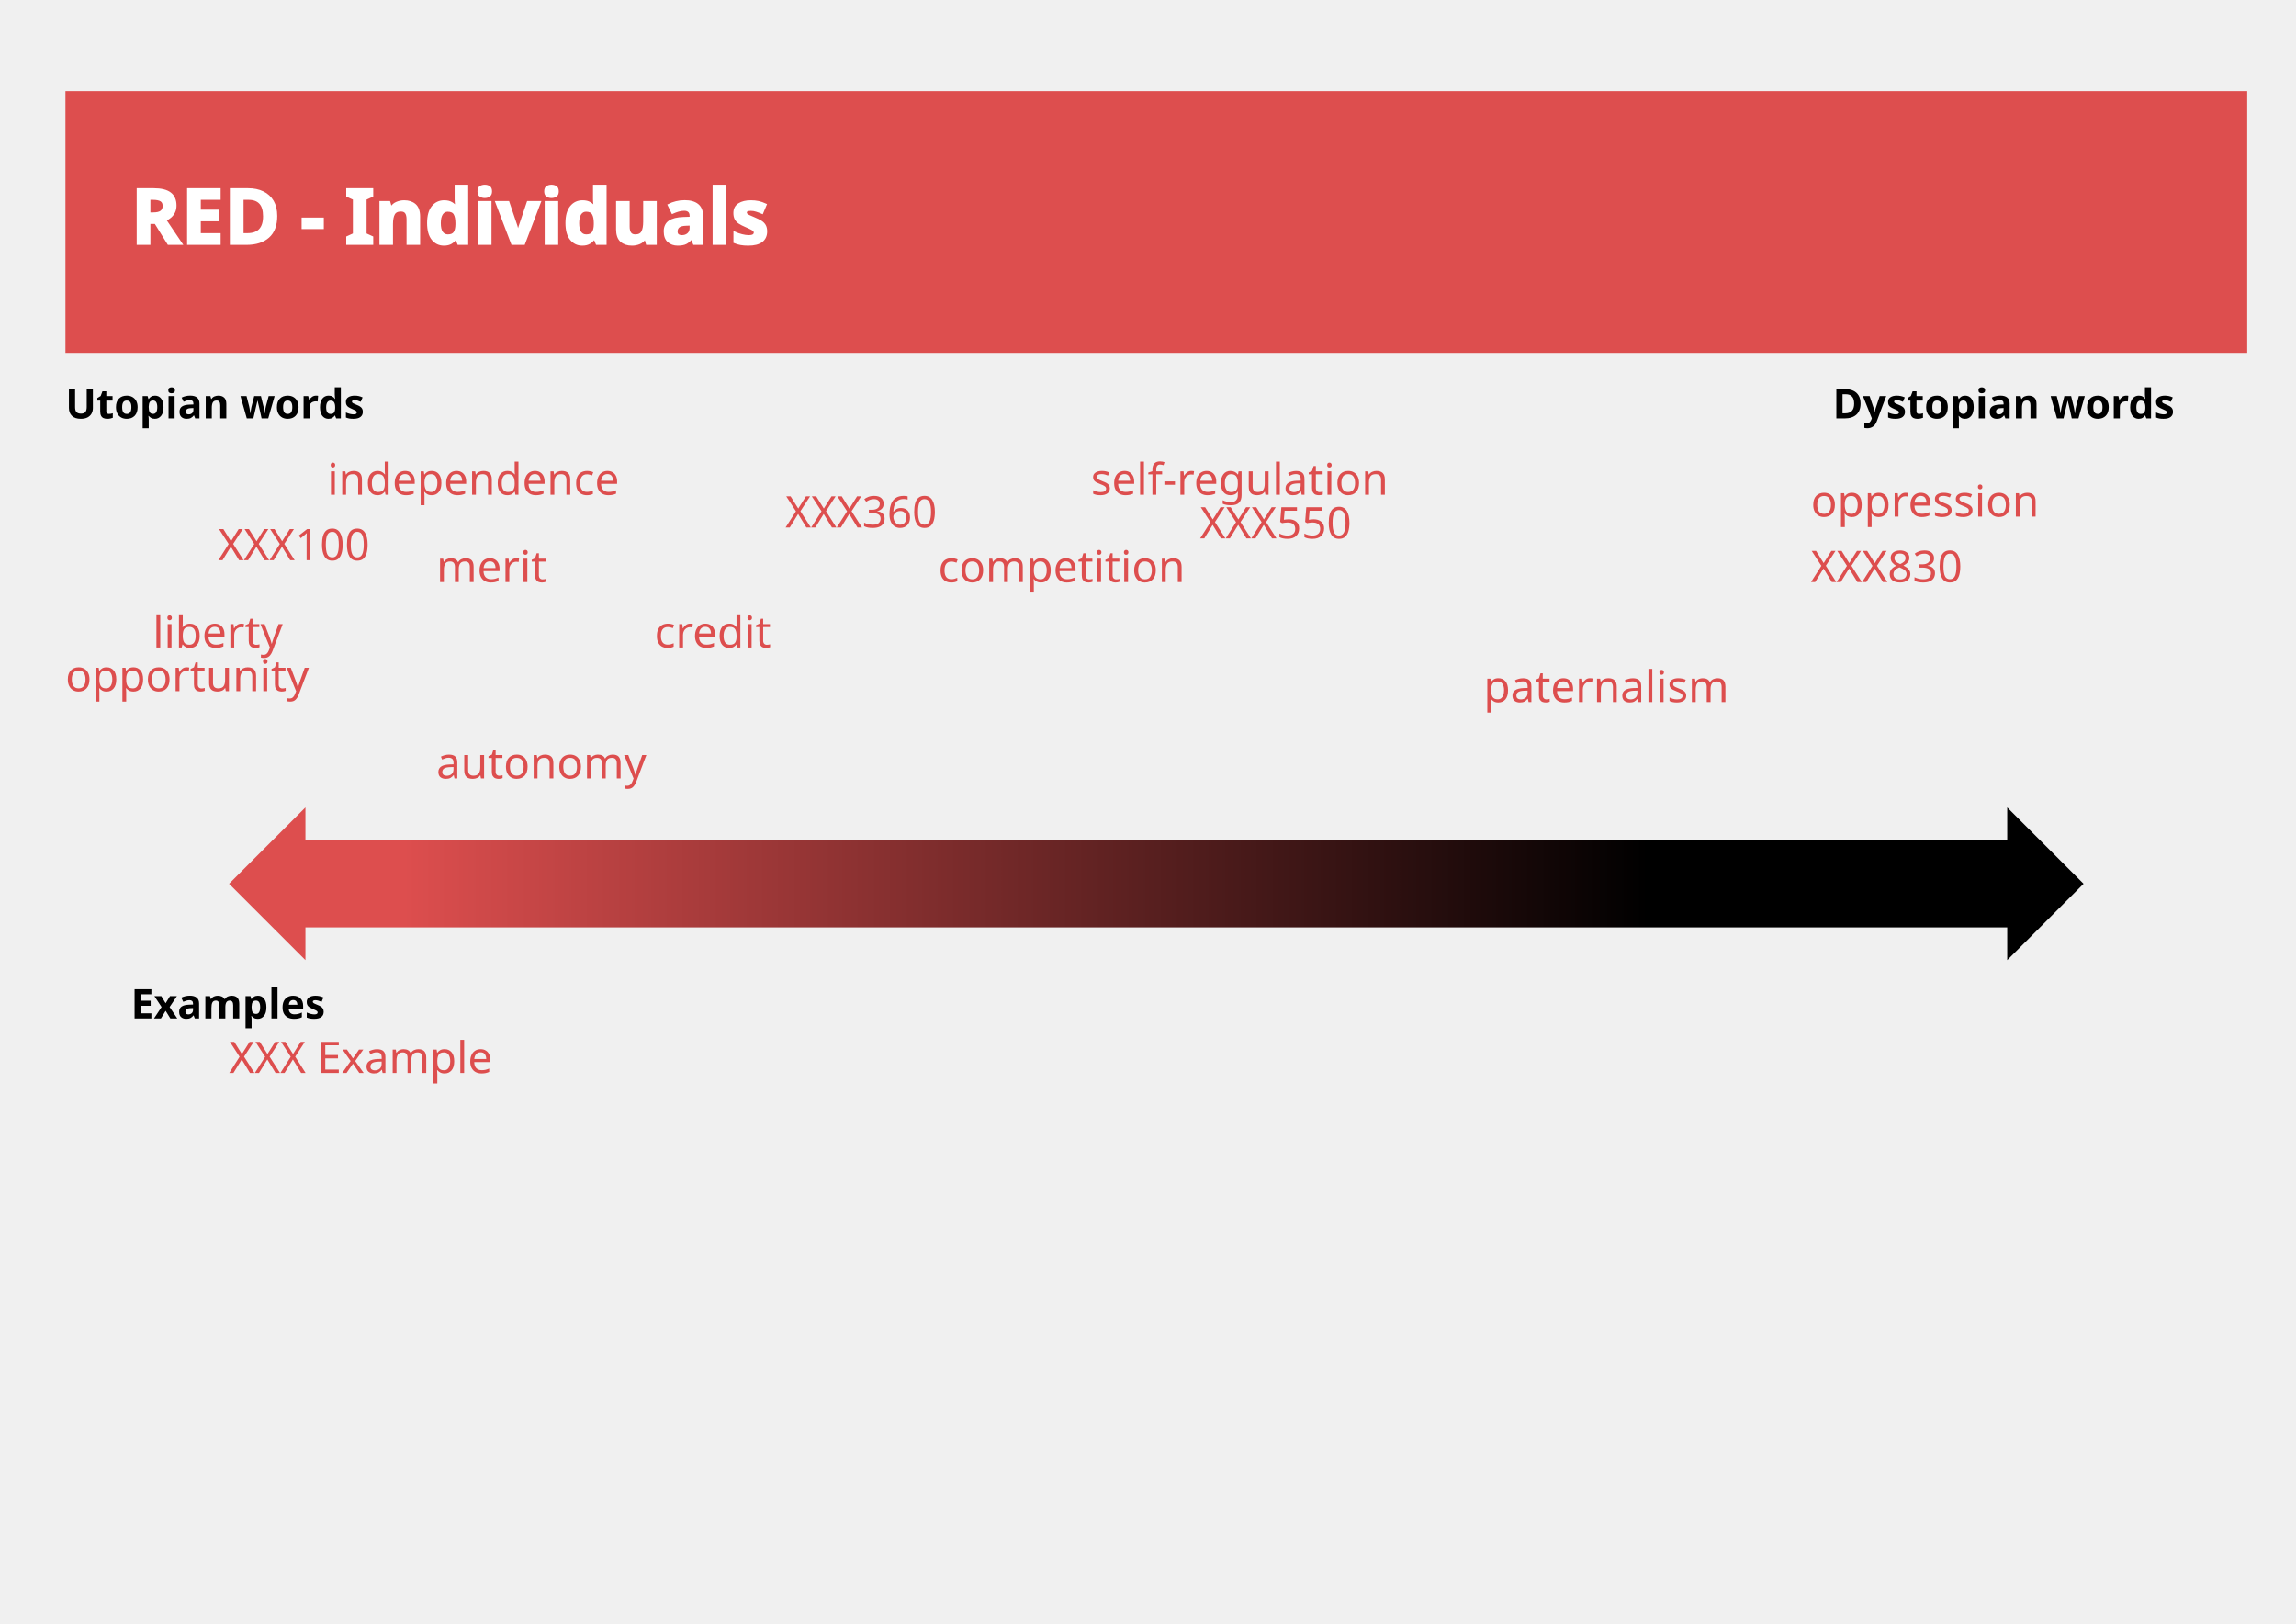
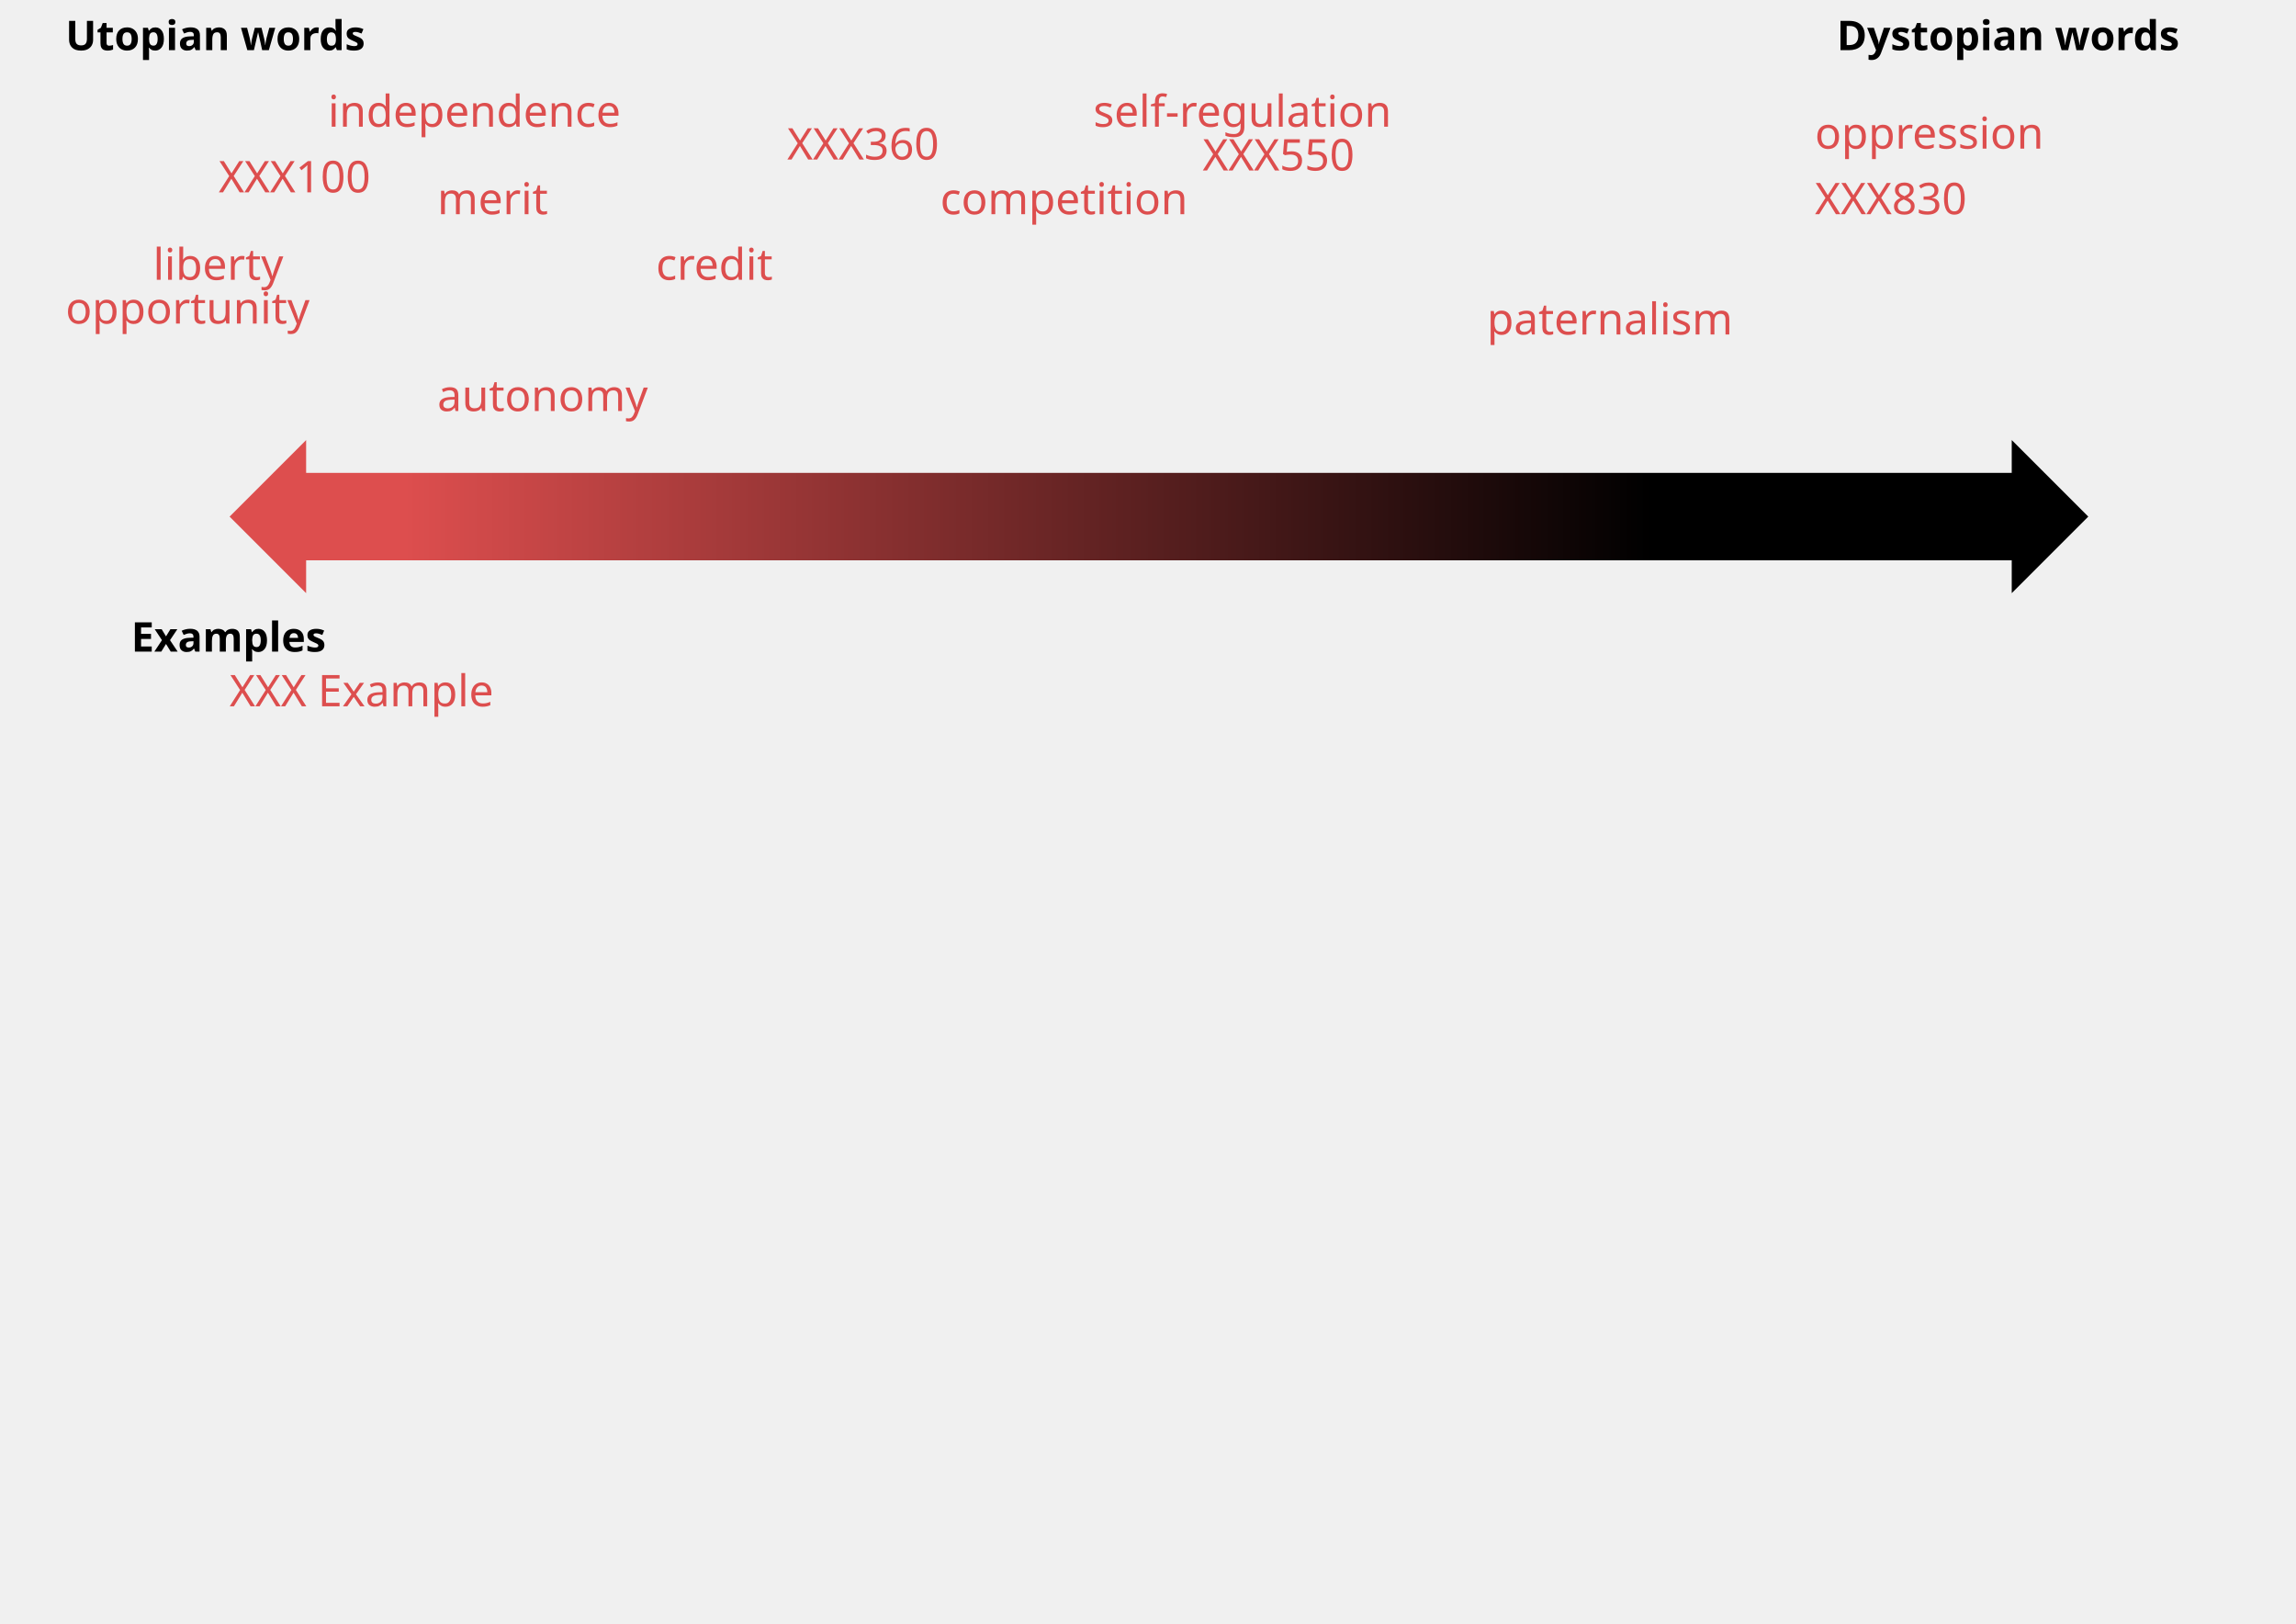
- <svg xmlns="http://www.w3.org/2000/svg" xmlns:xlink="http://www.w3.org/1999/xlink" width="297mm" height="210mm" viewBox="0 0 1052.362 744.094" id="svg4763" version="1.1">
+ <svg xmlns="http://www.w3.org/2000/svg" xmlns:xlink="http://www.w3.org/1999/xlink" width="297mm" height="210mm" viewBox="0 340 1050 400" id="svg4763" version="1.1">
  <defs id="defs4765">
    <linearGradient id="linearGradient5333">
      <stop id="stop5323" offset="0" style="stop-color:#dd4e4e;stop-opacity:1;" />
      <stop id="stop5325" offset="1" style="stop-color:#0000000;stop-opacity:1;" />
    </linearGradient>
    <linearGradient xlink:href="#linearGradient5333" id="linearGradient5311" x1="185" y1="311.732" x2="755" y2="311.732" gradientUnits="userSpaceOnUse" />
  </defs>
  <style id="style13234">
      .myrectangle {
      stroke:none;
      fill-opacity:1
      }
  .mytext {
  font-style:normal;
  font-variant:normal;
  font-weight:bold;
  font-stretch:normal;
  font-size:30px;
  line-height:1.25;
  font-family:sans-serif;
  -inkscape-font-specification:'sans-serif, Normal';
  font-variant-ligatures:normal;
  font-variant-caps:normal;
  font-variant-numeric:normal;
  font-feature-settings:normal;
  text-align:start;
  verticle-align:middle;
  letter-spacing:0px;
  word-spacing:0px;
  writing-mode:lr-tb;
  dominant-baseline:left;
  text-anchor:start;
  fill:#000000;
  fill-opacity:1;
  stroke:none
  }
  .mytext2 {
  font-style:normal;
  font-variant:normal;
  font-weight:normal;
  font-stretch:normal;
  font-size:20px;
  line-height:1.25;
  font-family:sans-serif;
  -inkscape-font-specification:'sans-serif, Normal';
  font-variant-ligatures:normal;
  font-variant-caps:normal;
  font-variant-numeric:normal;
  font-feature-settings:normal;
  text-align:start;
  verticle-align:middle;
  letter-spacing:0px;
  word-spacing:0px;
  writing-mode:lr-tb;
  dominant-baseline:left;
  text-anchor:start;
  fill:#dd4e4e;
  fill-opacity:1;
  stroke:none
  }
  
  </style>
  <g id="layer1" transform="translate(0,-308.2677)">
    <g id="title">
      <rect class="myrectangle" style="fill:#dd4e4e" id="title-rect" width="1000" height="120" x="30" y="350" />
      <text xml:space="preserve" class="mytext" style="font-size:35px;fill:#ffffff;fill-opacity:1;stroke:#ffffff" x="60" y="420" id="title-text">
        <tspan id="tspan5855" x="60" y="420">RED - Individuals</tspan>
      </text>
    </g>
    <text xml:space="preserve" class="mytext" style="font-size:18.75px" x="30" y="500" id="words-text">
      <tspan id="tspan5859" x="30" y="500">Utopian words</tspan>
    </text>
    <text xml:space="preserve" class="mytext" style="font-size:18.75px" x="840" y="500" id="text4225">
      <tspan id="tspan4227" x="840" y="500">Dystopian words</tspan>
    </text>
    <text xml:space="preserve" class="mytext2" x="830" y="575" id="text3342">
      <tspan id="tspan3344" x="830" y="575">XXX830</tspan>
    </text>
    <text xml:space="preserve" class="mytext2" x="830" y="545" id="text4450">
      <tspan id="tspan4452" x="830" y="545">oppression</tspan>
    </text>
    <text xml:space="preserve" class="mytext2" x="680" y="630" id="text4244">
      <tspan id="tspan4246" x="680" y="630">paternalism</tspan>
    </text>
    <text xml:space="preserve" class="mytext2" x="500" y="535" id="text4231">
      <tspan id="tspan4233" x="500" y="535">self-regulation</tspan>
    </text>
    <text xml:space="preserve" class="mytext2" x="430" y="675" id="text4458">
      <tspan id="tspan4460" x="430" y="575">competition</tspan>
    </text>
    <text xml:space="preserve" class="mytext2" x="30" y="625" id="text4458">
      <tspan id="tspan4460" x="30" y="625">opportunity</tspan>
    </text>
    <text xml:space="preserve" class="mytext2" x="200" y="575" id="text4462">
      <tspan id="tspan4464" x="200" y="575">merit</tspan>
    </text>
    <text xml:space="preserve" class="mytext2" x="300" y="605" id="text4466">
      <tspan id="tspan4468" x="300" y="605">credit</tspan>
    </text>
    <text xml:space="preserve" class="mytext2" x="550" y="555" id="text4470">
      <tspan id="tspan4472" x="550" y="555">XXX550</tspan>
    </text>
    <text xml:space="preserve" class="mytext" style="font-size:18.75px" x="60" y="775" id="text5857-8">
      <tspan id="tspan5879" x="60" y="775">Examples</tspan>
    </text>
    <text xml:space="preserve" class="mytext2" x="105" y="860" id="text4238">
      <tspan id="tspan4240" x="105" y="800">XXX Example</tspan>
    </text>
    <text xml:space="preserve" class="mytext2" x="150" y="535" id="text3345">
      <tspan id="tspan3345" x="150" y="535">independence</tspan>
    </text>
    <path class="myrectangle" style="fill:url(#linearGradient5311);fill-opacity:1.0" d="M 140 370 l -35 35 l 35 35 l 0 -15 l 780 0 l 0 15 l 35 -35 l -35 -35 l 0 15 l -780 0 l 0 -15 z " transform="translate(0,308.2677)" id="rect4264" />
    <text xml:space="preserve" class="mytext2" x="360" y="550" id="text4231-1">
      <tspan id="tspan4233-6" x="360" y="550">XXX360</tspan>
    </text>
    <text xml:space="preserve" class="mytext2" x="100" y="565" id="text3345-4">
      <tspan id="tspan3345-7" x="100" y="565">XXX100</tspan>
    </text>
    <text xml:space="preserve" class="mytext2" x="200" y="665" id="text4485">
      <tspan id="tspan4487" x="200" y="665">autonomy</tspan>
    </text>
    <text xml:space="preserve" class="mytext2" x="70" y="605" id="text4489">
      <tspan id="tspan4491" x="70" y="605">liberty</tspan>
    </text>
  </g>
</svg>
